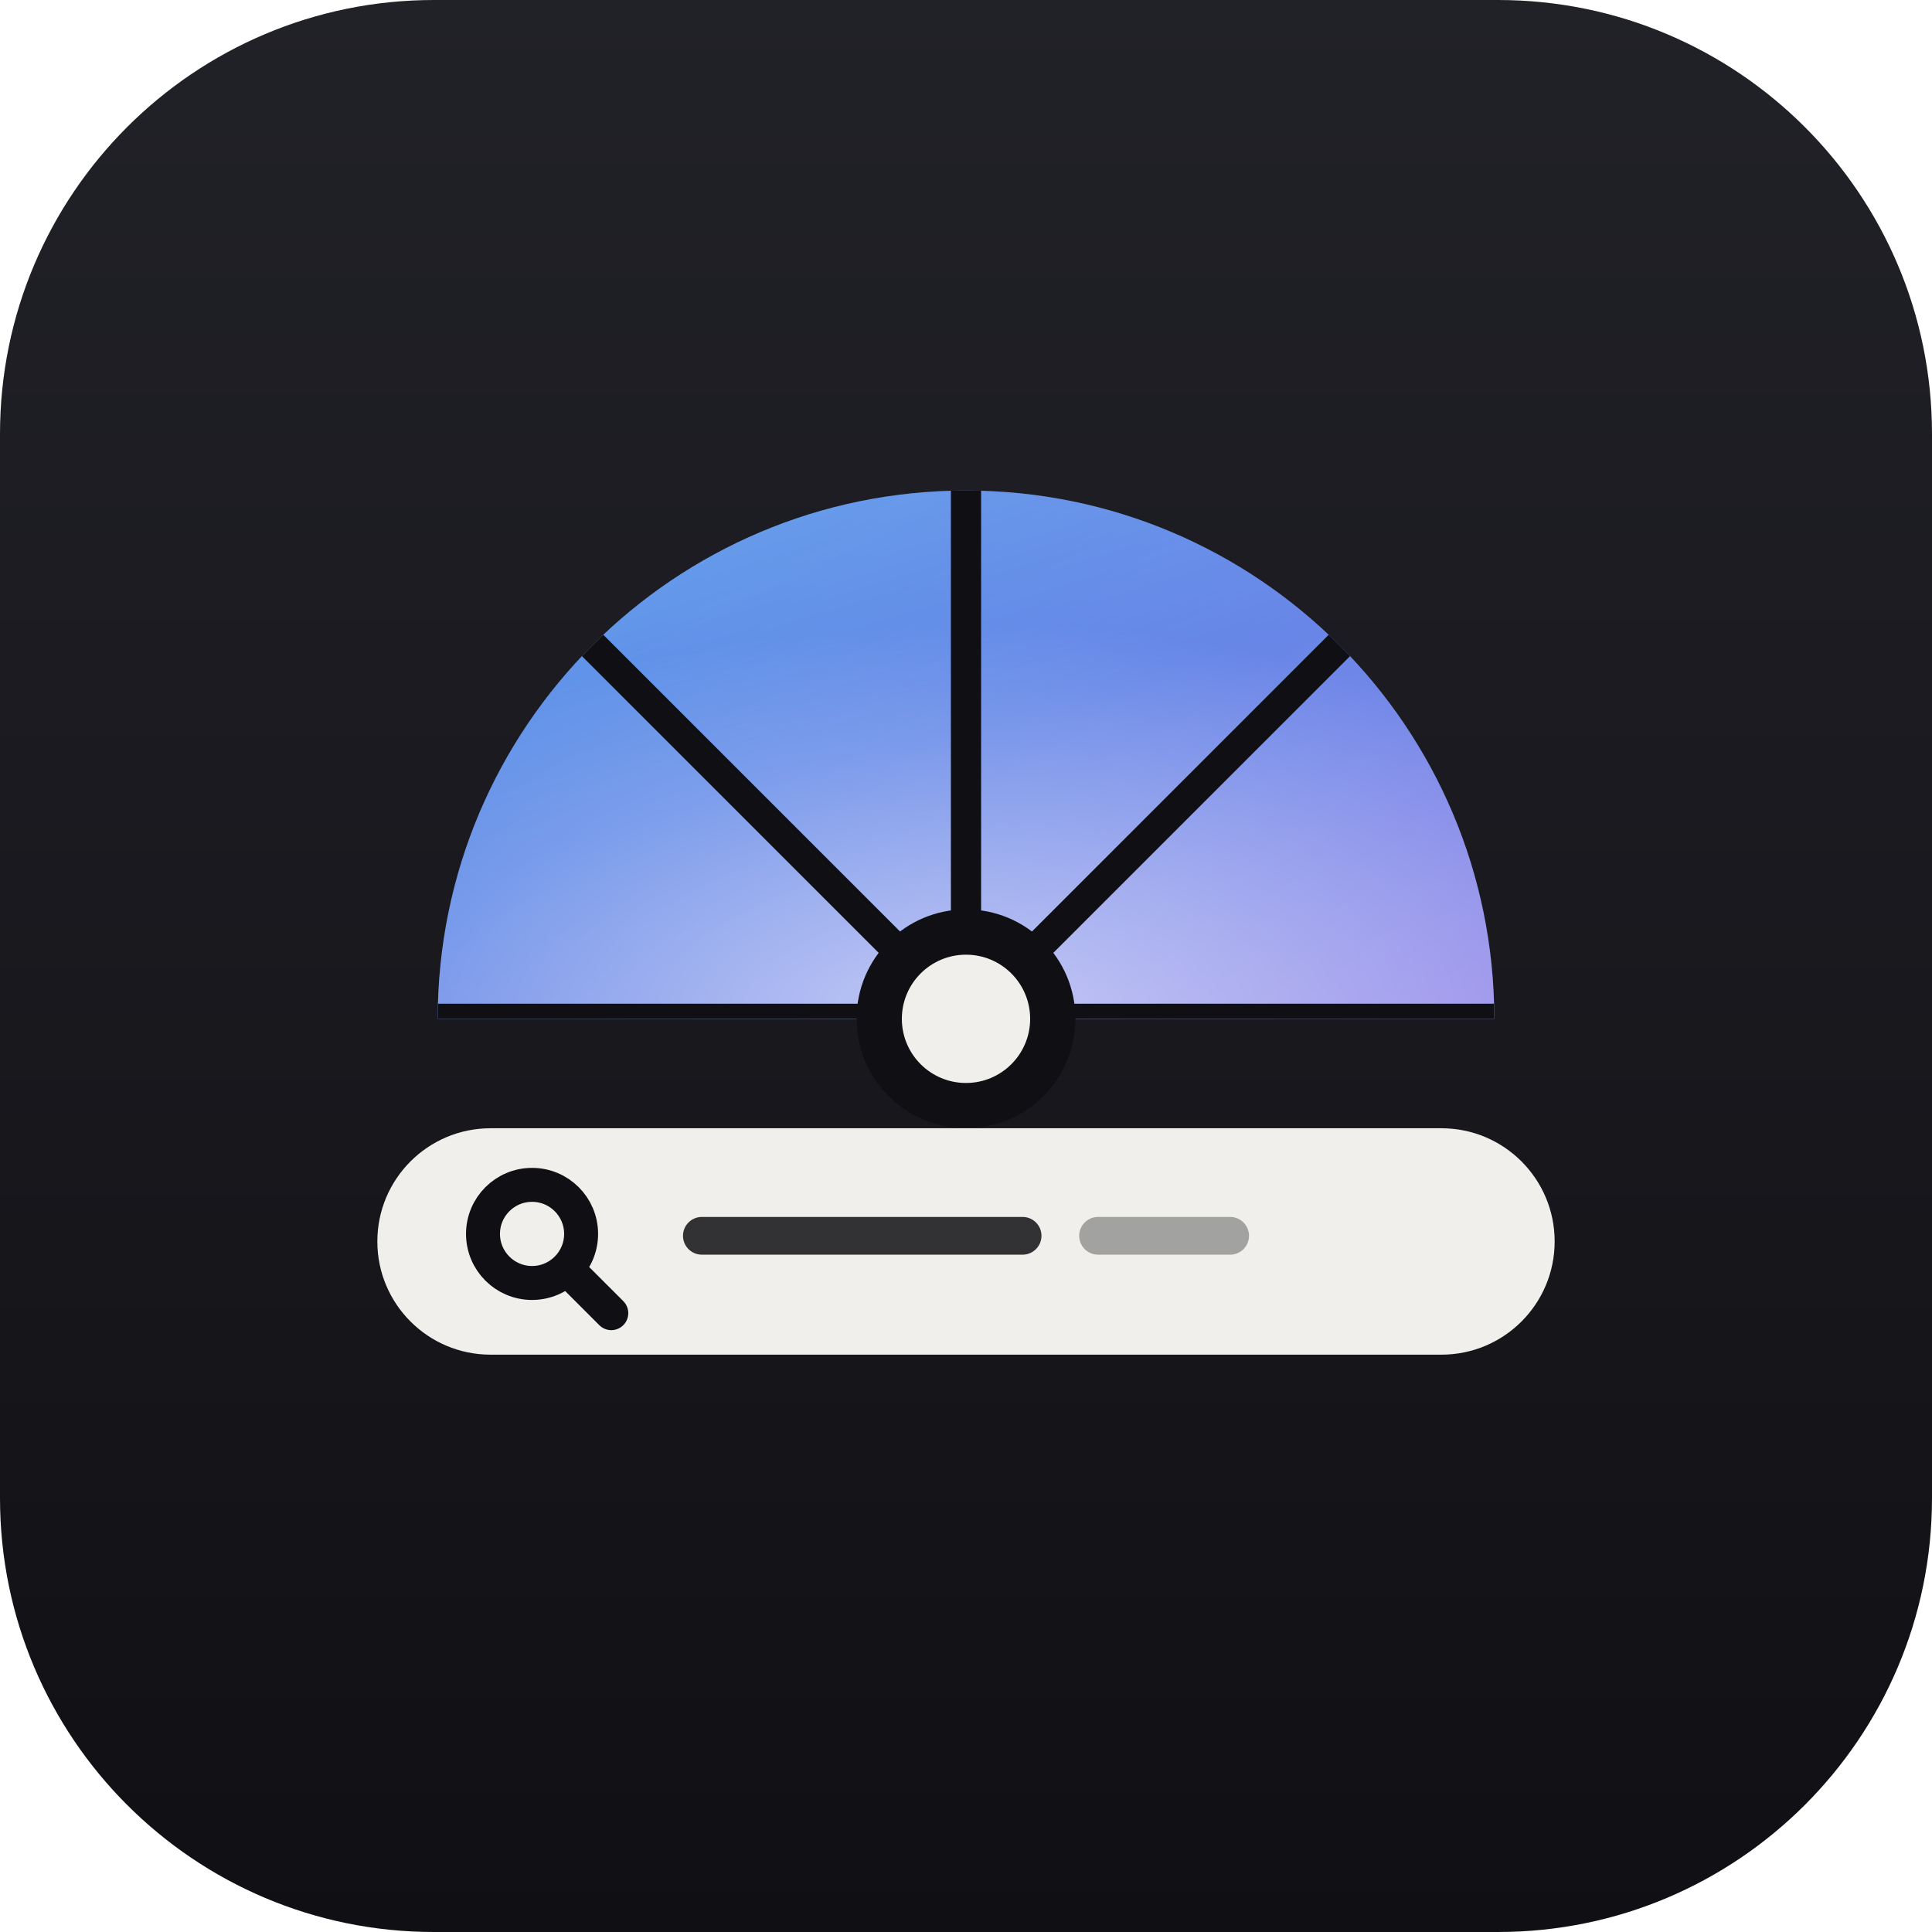
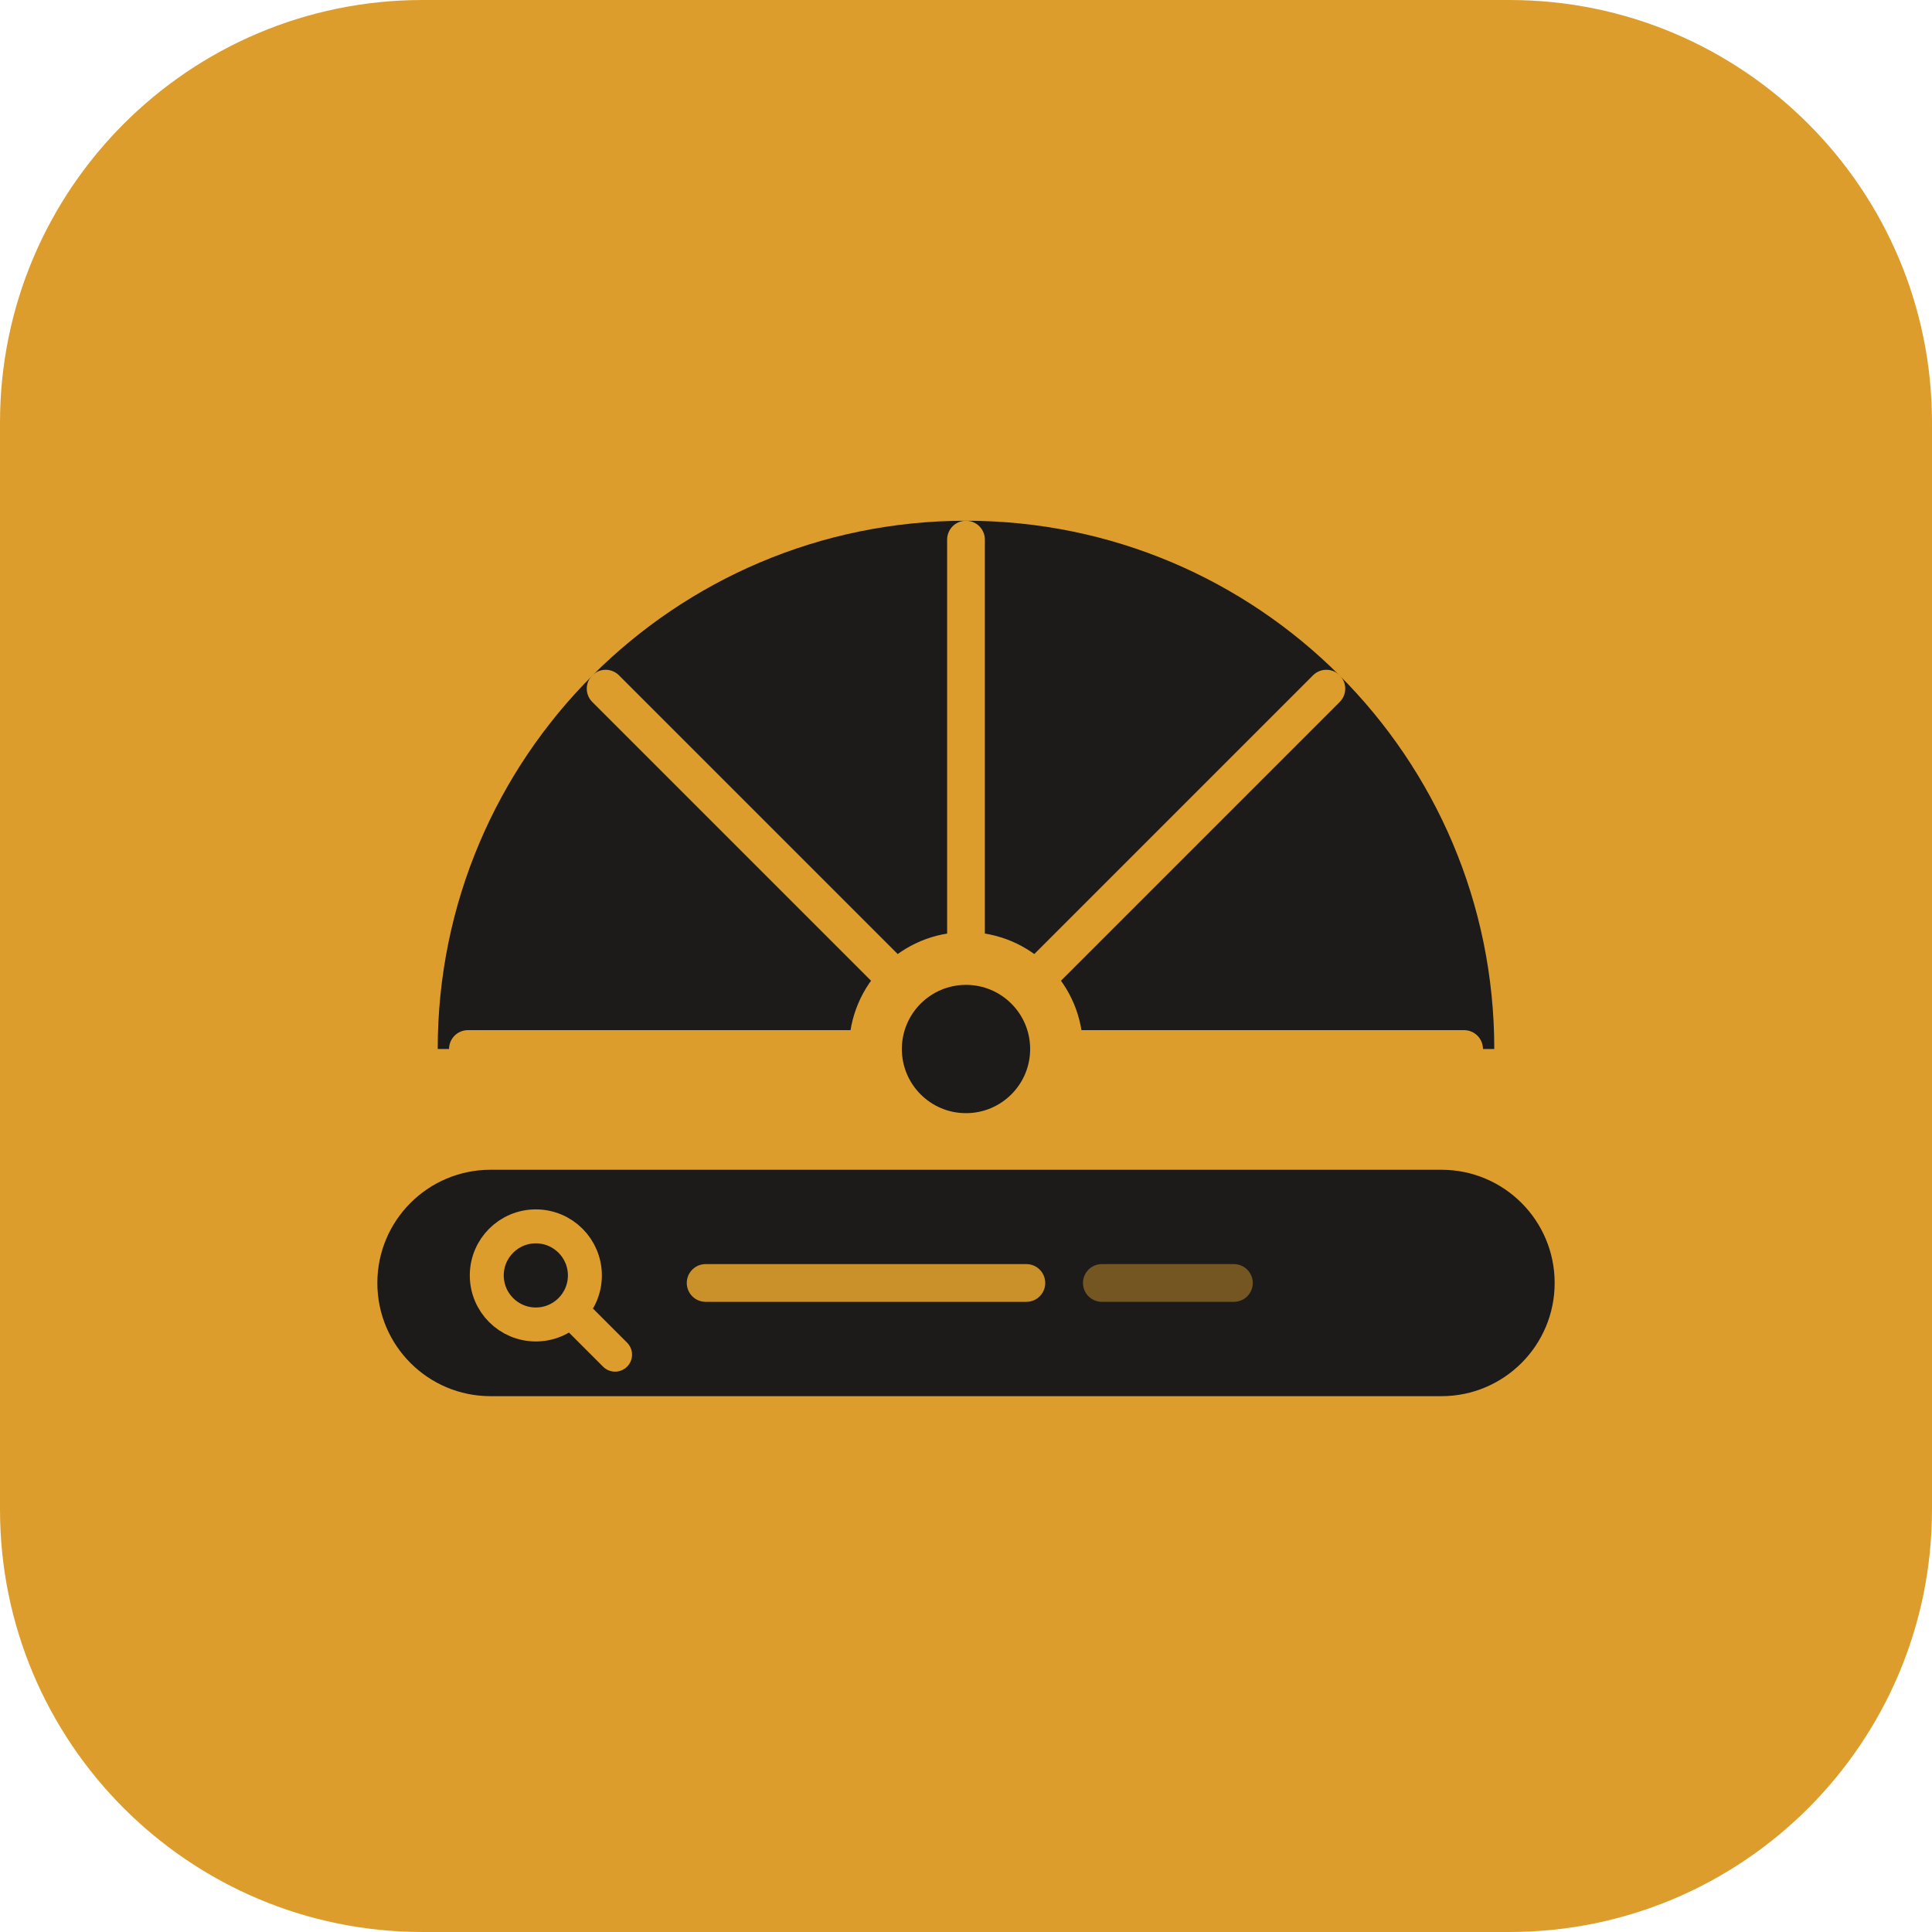
<svg xmlns="http://www.w3.org/2000/svg" viewBox="0 0 1024 1024" width="1024" height="1024">
-   <defs>
-     <linearGradient id="bg" x1="0" y1="0" x2="0" y2="1">
-       <stop offset="0" stop-color="#212128" />
-       <stop offset="1" stop-color="#101014" />
-     </linearGradient>
-     <linearGradient id="glass" x1="0" y1="0" x2="1" y2="1">
-       <stop offset="0" stop-color="#3987e5" />
-       <stop offset="1" stop-color="#9085e9" />
-     </linearGradient>
-     <linearGradient id="sheen" x1="0" y1="0" x2="0.6" y2="1">
-       <stop offset="0" stop-color="#fff" stop-opacity="0.24" />
-       <stop offset="0.55" stop-color="#fff" stop-opacity="0" />
-     </linearGradient>
-     <radialGradient id="glow" cx="0.5" cy="1" r="0.75">
-       <stop offset="0" stop-color="#fff" stop-opacity="0.55" />
-       <stop offset="1" stop-color="#fff" stop-opacity="0" />
-     </radialGradient>
-     <clipPath id="fan">
-       <path d="M232 540a280 280 0 0 1 560 0z" />
-     </clipPath>
-   </defs>
-   <rect width="1024" height="1024" rx="230" fill="url(#bg)" />
-   <g clip-path="url(#fan)">
-     <rect x="232" y="260" width="560" height="280" fill="url(#glass)" />
-     <rect x="232" y="260" width="560" height="280" fill="url(#glow)" />
-     <rect x="232" y="260" width="560" height="280" fill="url(#sheen)" />
-     <g stroke="#101014" stroke-width="16" stroke-linecap="round">
-       <path d="M512 540L512 250M512 540L307 335M512 540L717 335M512 540L232 540M512 540L792 540" />
-     </g>
+   <rect width="1024" height="1024" rx="224" fill="#dd9d2c" />
+   <path d="M232 556a280 280 0 0 1 560 0z" fill="#1c1b19" />
+   <g stroke="#dd9d2c" stroke-width="20" stroke-linecap="round">
+     <path d="M512 556V286M512 556L321 365M512 556L703 365M512 556L248 556M512 556L776 556" />
  </g>
-   <circle cx="512" cy="540" r="58" fill="#101014" />
-   <circle cx="512" cy="540" r="34" fill="#f0efec" />
-   <rect x="200" y="598" width="624" height="120" rx="60" fill="#f0efec" />
-   <g fill="none" stroke="#101014" stroke-width="18" stroke-linecap="round">
-     <circle cx="282" cy="654" r="26" />
-     <path d="M302 674l22 22" />
+   <circle cx="512" cy="556" r="62" fill="#dd9d2c" />
+   <circle cx="512" cy="556" r="34" fill="#1c1b19" />
+   <rect x="200" y="620" width="624" height="120" rx="60" fill="#1c1b19" />
+   <g fill="none" stroke="#dd9d2c" stroke-width="18" stroke-linecap="round">
+     <circle cx="284" cy="676" r="26" />
+     <path d="M304 696l22 22" />
  </g>
-   <g fill="#101014">
-     <rect x="362" y="645" width="190" height="20" rx="10" opacity="0.85" />
-     <rect x="572" y="645" width="90" height="20" rx="10" opacity="0.35" />
+   <g fill="#dd9d2c">
+     <rect x="364" y="670" width="190" height="20" rx="10" opacity="0.9" />
+     <rect x="574" y="670" width="90" height="20" rx="10" opacity="0.45" />
  </g>
</svg>
